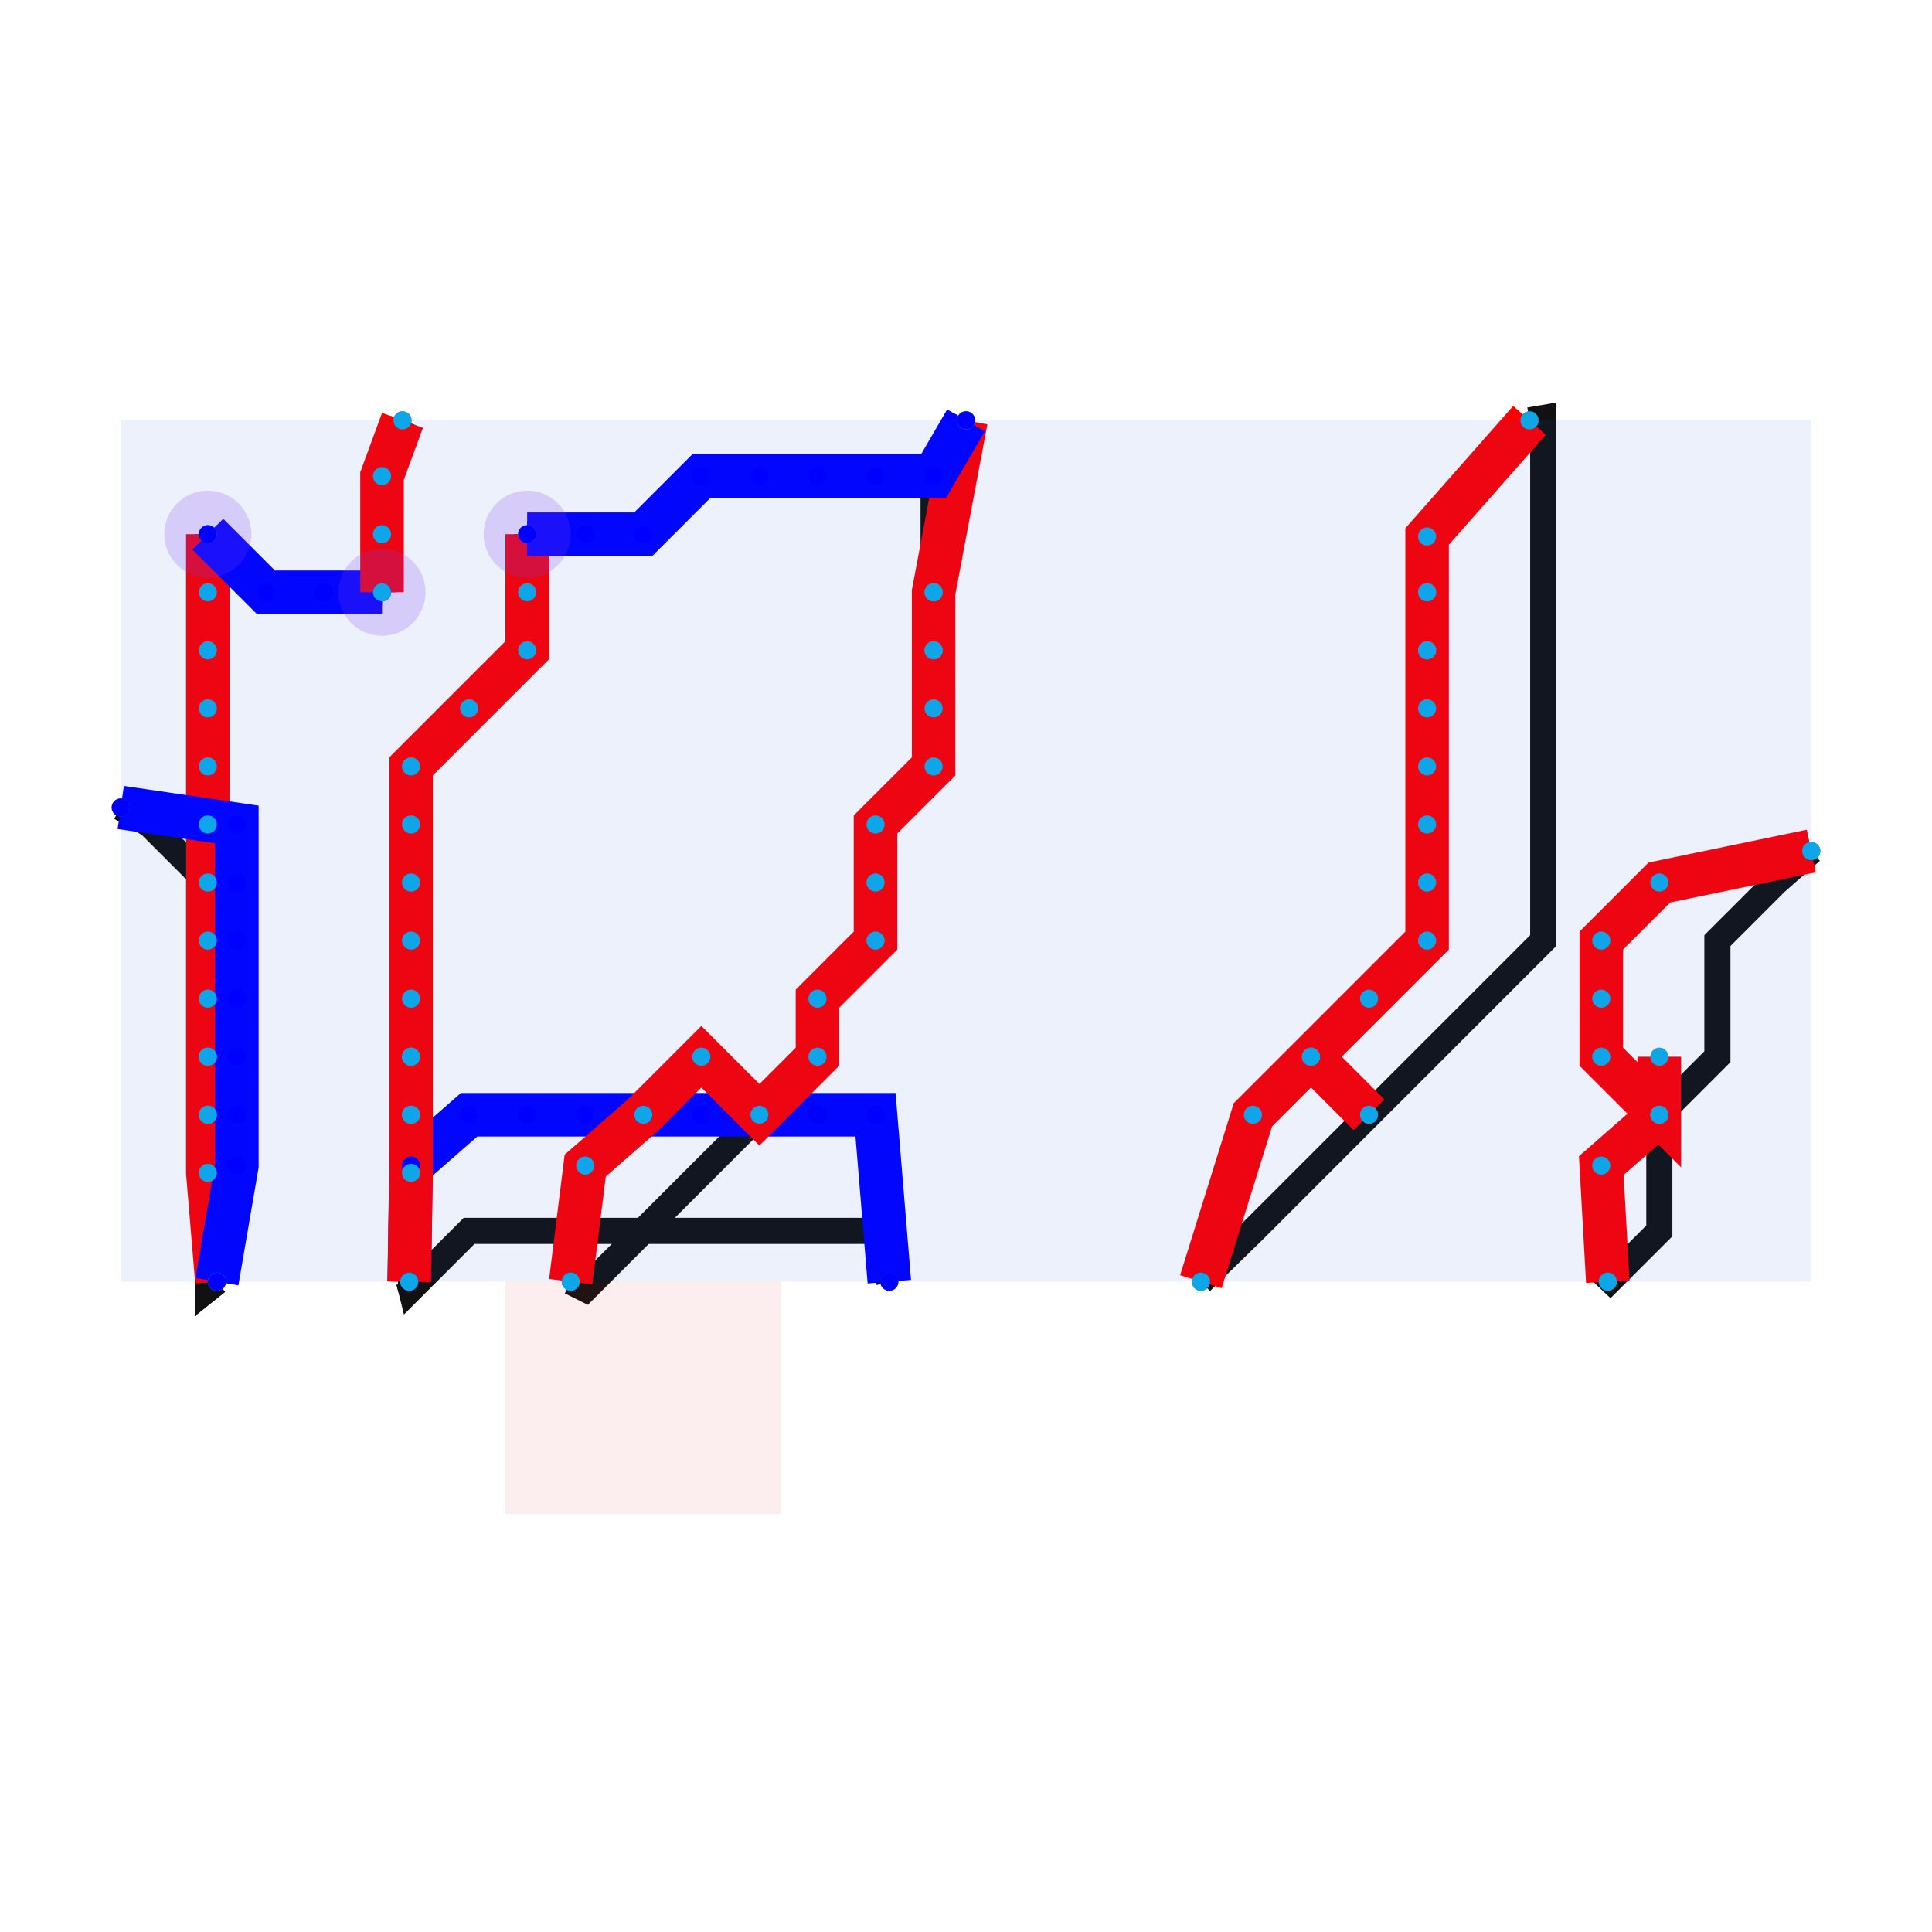
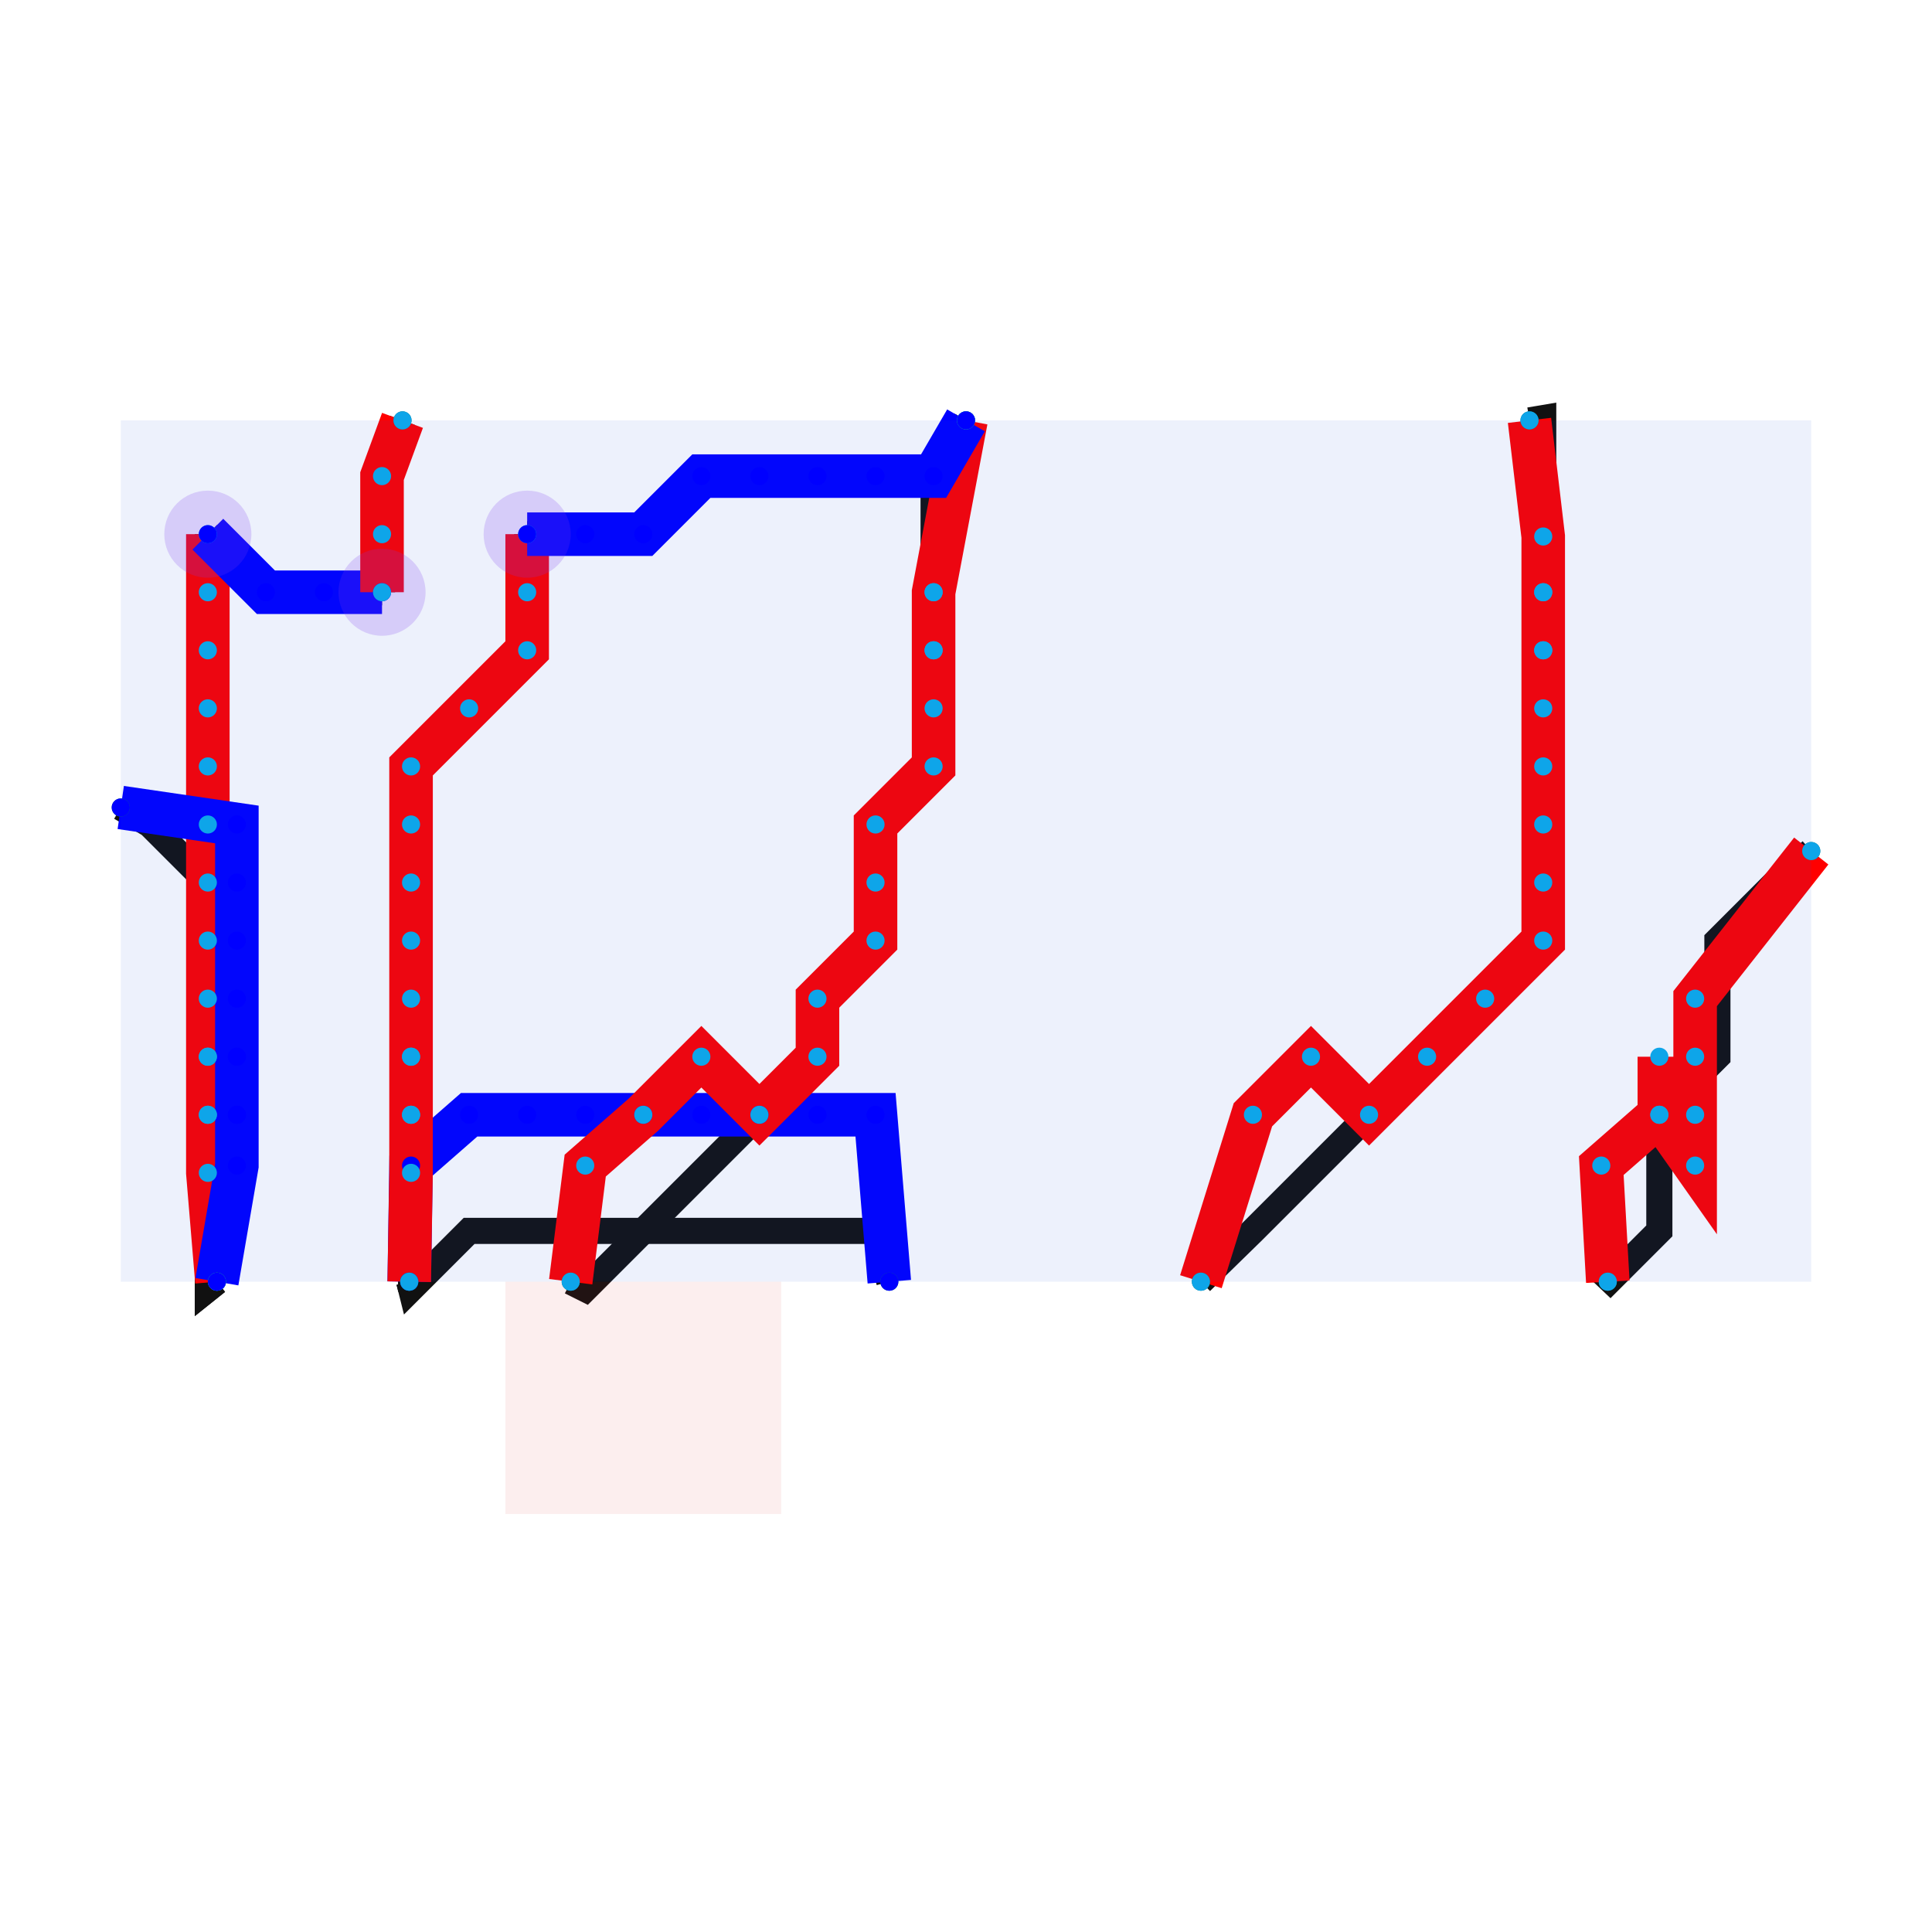
<svg xmlns="http://www.w3.org/2000/svg" width="640" height="640" viewBox="0 0 640 640">
  <rect width="100%" height="100%" fill="white" />
  <g>
    <polyline data-points="1.19375,-12.775 1.2000000000000002,-12.8 1.4000000000000001,-12.600000000000001 1.6,-12.600000000000001 1.8,-12.600000000000001 2,-12.600000000000001 2.2,-12.600000000000001 2.4000000000000004,-12.600000000000001 2.6000000000000005,-12.600000000000001 2.8000000000000007,-12.600000000000001 2.8475,-12.775" data-type="line" data-label="original:source_net_6_mst0" points="135.565,424.58 136.166,426.984 155.399,407.751 174.632,407.751 193.865,407.751 213.098,407.751 232.332,407.751 251.565,407.751 270.798,407.751 290.031,407.751 294.599,424.58" fill="none" stroke="#111111" stroke-width="8.655" />
  </g>
  <g>
    <polyline data-points="0.5312500000000008,-12.775 0.5,-12.8 0.5,-12.600000000000001 0.5,-12.400000000000002 0.5,-12.200000000000003 0.5,-12.000000000000004 0.5,-11.800000000000004 0.5,-11.600000000000005 0.5,-11.400000000000006 0.5,-11.200000000000006 0.5,-11.000000000000007 0.5,-10.800000000000008 0.5,-10.600000000000009 0.5,-10.40000000000001 0.5,-10.20000000000001" data-type="line" data-label="original:source_net_12" points="71.855,424.58 68.85,426.984 68.85,407.751 68.85,388.518 68.85,369.285 68.85,350.052 68.85,330.819 68.85,311.585 68.85,292.352 68.85,273.119 68.85,253.886 68.85,234.653 68.85,215.42 68.85,196.186 68.85,176.953" fill="none" stroke="#111111" stroke-width="8.655" />
  </g>
  <g>
    <polyline data-points="0.5,-10.20000000000001 0.5,-10.20000000000001 0.7,-10.40000000000001 0.8999999999999999,-10.40000000000001 1.0999999999999999,-10.40000000000001" data-type="line" data-label="original:source_net_12" points="68.85,176.953 68.85,176.953 88.083,196.186 107.316,196.186 126.549,196.186" fill="none" stroke="#111111" stroke-width="8.655" />
  </g>
  <g>
    <polyline data-points="1.0999999999999999,-10.40000000000001 1.0999999999999999,-10.40000000000001 1.0999999999999999,-10.20000000000001 1.0999999999999999,-10.00000000000001 1.1705457001021478,-9.807968978321702" data-type="line" data-label="original:source_net_12" points="126.549,196.186 126.549,196.186 126.549,176.953 126.549,157.72 133.333,139.253" fill="none" stroke="#111111" stroke-width="8.655" />
  </g>
  <g>
    <polyline data-points="5.322455650459661,-12.775 5.300000000000001,-12.8 5.500000000000001,-12.600000000000001 5.500000000000001,-12.400000000000002 5.500000000000001,-12.200000000000003 5.700000000000001,-12.000000000000004 5.700000000000001,-11.800000000000004 5.700000000000001,-11.600000000000005 5.900000000000001,-11.400000000000006 6.023274200612882,-11.291484489160851" data-type="line" data-label="original:source_net_15_mst1" points="532.605,424.58 530.446,426.984 549.679,407.751 549.679,388.518 549.679,369.285 568.912,350.052 568.912,330.819 568.912,311.585 588.145,292.352 600,281.917" fill="none" stroke="#111111" stroke-width="8.655" />
  </g>
  <g>
    <polyline data-points="5.052728500510735,-9.807968978321702 5.1000000000000005,-9.8 5.1000000000000005,-10 5.1000000000000005,-10.2 5.1000000000000005,-10.399999999999999 5.1000000000000005,-10.599999999999998 5.1000000000000005,-10.799999999999997 5.1000000000000005,-10.999999999999996 5.1000000000000005,-11.199999999999996 5.1000000000000005,-11.399999999999995 5.1000000000000005,-11.599999999999994 4.9,-11.799999999999994 4.7,-11.999999999999993 4.5,-12.199999999999992 4.3,-12.399999999999991 4.1,-12.59999999999999 3.920818550153221,-12.775" data-type="line" data-label="original:source_net_6_mst2" points="506.667,139.253 511.213,138.487 511.213,157.72 511.213,176.953 511.213,196.186 511.213,215.42 511.213,234.653 511.213,253.886 511.213,273.119 511.213,292.352 511.213,311.585 491.979,330.819 472.746,350.052 453.513,369.285 434.28,388.518 415.047,407.751 397.816,424.58" fill="none" stroke="#111111" stroke-width="8.655" />
  </g>
  <g>
    <polyline data-points="1.75,-12.775 1.8,-12.8 2,-12.600000000000001 2.2,-12.400000000000002 2.4000000000000004,-12.200000000000003 2.6000000000000005,-12.000000000000004 2.6000000000000005,-11.800000000000004 2.8000000000000007,-11.600000000000005 2.8000000000000007,-11.400000000000006 2.8000000000000007,-11.200000000000006 3.000000000000001,-11.000000000000007 3.000000000000001,-10.800000000000008 3.000000000000001,-10.600000000000009 3.000000000000001,-10.40000000000001 3.000000000000001,-10.20000000000001 3.000000000000001,-10.00000000000001 3.1116371003064414,-9.807968978321702" data-type="line" data-label="original:source_net_18" points="189.057,424.58 193.865,426.984 213.098,407.751 232.332,388.518 251.565,369.285 270.798,350.052 270.798,330.819 290.031,311.585 290.031,292.352 290.031,273.119 309.264,253.886 309.264,234.653 309.264,215.42 309.264,196.186 309.264,176.953 309.264,157.72 320,139.253" fill="none" stroke="#111111" stroke-width="8.655" />
  </g>
  <g>
    <polyline data-points="0.5312500000000008,-12.775 0.5,-12.8 0.5,-12.600000000000001 0.5,-12.400000000000002 0.5,-12.200000000000003 0.5,-12.000000000000004 0.5,-11.800000000000004 0.5,-11.600000000000005 0.5,-11.400000000000006 0.3,-11.200000000000006 0.20000000000000107,-11.14148448916085" data-type="line" data-label="original:source_net_13_mst2" points="71.855,424.58 68.85,426.984 68.85,407.751 68.85,388.518 68.85,369.285 68.85,350.052 68.85,330.819 68.85,311.585 68.85,292.352 49.617,273.119 40,267.492" fill="none" stroke="#111111" stroke-width="8.655" />
  </g>
  <g>
    <polyline data-points="1.19375,-12.775 1.2000000000000002,-12.8 1.2000000000000002,-12.600000000000001 1.2000000000000002,-12.400000000000002 1.2000000000000002,-12.200000000000003 1.2000000000000002,-12.000000000000004 1.2000000000000002,-11.800000000000004 1.2000000000000002,-11.600000000000005 1.2000000000000002,-11.400000000000006 1.2000000000000002,-11.200000000000006 1.2000000000000002,-11.000000000000007 1.4000000000000001,-10.800000000000008 1.6,-10.600000000000009 1.6,-10.40000000000001 1.6,-10.20000000000001" data-type="line" data-label="original:source_net_19" points="135.565,424.58 136.166,426.984 136.166,407.751 136.166,388.518 136.166,369.285 136.166,350.052 136.166,330.819 136.166,311.585 136.166,292.352 136.166,273.119 136.166,253.886 155.399,234.653 174.632,215.42 174.632,196.186 174.632,176.953" fill="none" stroke="#111111" stroke-width="8.655" />
  </g>
  <g>
    <polyline data-points="1.6,-10.20000000000001 1.6,-10.20000000000001 1.8,-10.20000000000001 2,-10.20000000000001 2.2,-10.00000000000001 2.4000000000000004,-10.00000000000001 2.6000000000000005,-10.00000000000001 2.8000000000000007,-10.00000000000001 3.000000000000001,-10.00000000000001 3.1116371003064414,-9.807968978321702" data-type="line" data-label="original:source_net_19" points="174.632,176.953 174.632,176.953 193.865,176.953 213.098,176.953 232.332,157.72 251.565,157.72 270.798,157.72 290.031,157.72 309.264,157.72 320,139.253" fill="none" stroke="#111111" stroke-width="8.655" />
  </g>
  <g>
    <polyline data-points="1.19375,-12.775 1.2000000000000002,-12.375 1.4000000000000001,-12.200000000000001 1.6,-12.200000000000001 1.8,-12.200000000000001 2,-12.200000000000001 2.2,-12.200000000000001 2.4000000000000004,-12.200000000000001 2.6000000000000005,-12.200000000000001 2.8000000000000007,-12.200000000000001 2.8475,-12.775" data-type="line" data-label="source_net_6_mst0" points="135.565,424.58 136.166,386.114 155.399,369.285 174.632,369.285 193.865,369.285 213.098,369.285 232.332,369.285 251.565,369.285 270.798,369.285 290.031,369.285 294.599,424.58" fill="none" stroke="#0000FF" stroke-width="14.425" />
  </g>
  <g>
    <polyline data-points="0.5312500000000008,-12.775 0.5,-12.4 0.5,-12.200000000000001 0.5,-12.000000000000002 0.5,-12.200000000000003 0.5,-12.000000000000004 0.5,-11.800000000000004 0.5,-11.600000000000005 0.5,-11.400000000000006 0.5,-11.200000000000006 0.5,-11.000000000000007 0.5,-10.800000000000008 0.5,-10.600000000000009 0.5,-10.40000000000001 0.5,-10.20000000000001" data-type="line" data-label="source_net_12" points="71.855,424.58 68.85,388.518 68.85,369.285 68.85,350.052 68.85,369.285 68.85,350.052 68.85,330.819 68.85,311.585 68.85,292.352 68.85,273.119 68.85,253.886 68.85,234.653 68.85,215.42 68.85,196.186 68.85,176.953" fill="none" stroke="#FF0000" stroke-width="14.425" />
  </g>
  <g>
    <polyline data-points="0.5,-10.20000000000001 0.5,-10.20000000000001 0.7,-10.40000000000001 0.8999999999999999,-10.40000000000001 1.0999999999999999,-10.40000000000001" data-type="line" data-label="source_net_12" points="68.85,176.953 68.85,176.953 88.083,196.186 107.316,196.186 126.549,196.186" fill="none" stroke="#0000FF" stroke-width="14.425" />
  </g>
  <g>
    <polyline data-points="1.0999999999999999,-10.40000000000001 1.0999999999999999,-10.40000000000001 1.0999999999999999,-10.20000000000001 1.0999999999999999,-10.00000000000001 1.1705457001021478,-9.807968978321702" data-type="line" data-label="source_net_12" points="126.549,196.186 126.549,196.186 126.549,176.953 126.549,157.72 133.333,139.253" fill="none" stroke="#FF0000" stroke-width="14.425" />
  </g>
  <g>
-     <polyline data-points="5.322455650459661,-12.775 5.300000000000001,-12.375 5.500000000000001,-12.200000000000001 5.500000000000001,-12.000000000000002 5.500000000000001,-12.200000000000003 5.300000000000001,-12.000000000000004 5.300000000000001,-11.800000000000004 5.300000000000001,-11.600000000000005 5.500000000000001,-11.400000000000006 6.023274200612882,-11.291484489160851" data-type="line" data-label="source_net_15_mst1" points="532.605,424.58 530.446,386.114 549.679,369.285 549.679,350.052 549.679,369.285 530.446,350.052 530.446,330.819 530.446,311.585 549.679,292.352 600,281.917" fill="none" stroke="#FF0000" stroke-width="14.425" />
-   </g>
-   <g>
-     <polyline data-points="5.052728500510735,-9.807968978321702 4.7,-10.207968978321702 4.7,-10.4 4.7,-10.6 4.7,-10.399999999999999 4.7,-10.599999999999998 4.7,-10.799999999999997 4.7,-10.999999999999996 4.7,-11.199999999999996 4.7,-11.399999999999995 4.7,-11.599999999999994 4.5,-11.799999999999994 4.3,-11.999999999999993 4.5,-12.199999999999992 4.3,-11.999999999999991 4.1,-12.19999999999999 3.920818550153221,-12.775" data-type="line" data-label="source_net_6_mst2" points="506.667,139.253 472.746,177.72 472.746,196.186 472.746,215.42 472.746,196.186 472.746,215.42 472.746,234.653 472.746,253.886 472.746,273.119 472.746,292.352 472.746,311.585 453.513,330.819 434.28,350.052 453.513,369.285 434.28,350.052 415.047,369.285 397.816,424.58" fill="none" stroke="#FF0000" stroke-width="14.425" />
+     <polyline data-points="5.322455650459661,-12.775 5.300000000000001,-12.375 5.500000000000001,-12.200000000000001 5.500000000000001,-12.000000000000002 5.500000000000001,-12.200000000000003 5.623274200612881,-12.375 5.623274200612881,-12.200000000000005 5.623274200612881,-12.000000000000005 5.623274200612881,-11.800000000000006 6.023274200612882,-11.291484489160851" data-type="line" data-label="source_net_15_mst1" points="532.605,424.58 530.446,386.114 549.679,369.285 549.679,350.052 549.679,369.285 561.534,386.114 561.534,369.285 561.534,350.052 561.534,330.819 600,281.917" fill="none" stroke="#FF0000" stroke-width="14.425" />
+   </g>
+   <g>
+     <polyline data-points="5.052728500510735,-9.807968978321702 5.1000000000000005,-10.207968978321702 5.1000000000000005,-10.4 5.1000000000000005,-10.6 5.1000000000000005,-10.399999999999999 5.1000000000000005,-10.599999999999998 5.1000000000000005,-10.799999999999997 5.1000000000000005,-10.999999999999996 5.1000000000000005,-11.199999999999996 5.1000000000000005,-11.399999999999995 5.1000000000000005,-11.599999999999994 4.9,-11.799999999999994 4.7,-11.999999999999993 4.5,-12.199999999999992 4.3,-11.999999999999991 4.1,-12.19999999999999 3.920818550153221,-12.775" data-type="line" data-label="source_net_6_mst2" points="506.667,139.253 511.213,177.72 511.213,196.186 511.213,215.42 511.213,196.186 511.213,215.42 511.213,234.653 511.213,253.886 511.213,273.119 511.213,292.352 511.213,311.585 491.979,330.819 472.746,350.052 453.513,369.285 434.28,350.052 415.047,369.285 397.816,424.58" fill="none" stroke="#FF0000" stroke-width="14.425" />
  </g>
  <g>
    <polyline data-points="1.75,-12.775 1.8,-12.375 2,-12.200000000000001 2.2,-12.000000000000002 2.4000000000000004,-12.200000000000003 2.6000000000000005,-12.000000000000004 2.6000000000000005,-11.800000000000004 2.8000000000000007,-11.600000000000005 2.8000000000000007,-11.400000000000006 2.8000000000000007,-11.200000000000006 3.000000000000001,-11.000000000000007 3.000000000000001,-10.800000000000008 3.000000000000001,-10.600000000000009 3.000000000000001,-10.40000000000001 3.000000000000001,-10.60000000000001 3.000000000000001,-10.400000000000011 3.1116371003064414,-9.807968978321702" data-type="line" data-label="source_net_18" points="189.057,424.58 193.865,386.114 213.098,369.285 232.332,350.052 251.565,369.285 270.798,350.052 270.798,330.819 290.031,311.585 290.031,292.352 290.031,273.119 309.264,253.886 309.264,234.653 309.264,215.42 309.264,196.186 309.264,215.42 309.264,196.186 320,139.253" fill="none" stroke="#FF0000" stroke-width="14.425" />
  </g>
  <g>
    <polyline data-points="0.5312500000000008,-12.775 0.6000000000000011,-12.375 0.6000000000000011,-12.200000000000001 0.6000000000000011,-12.000000000000002 0.6000000000000011,-12.200000000000003 0.6000000000000011,-12.000000000000004 0.6000000000000011,-11.800000000000004 0.6000000000000011,-11.600000000000005 0.6000000000000011,-11.400000000000006 0.6000000000000011,-11.200000000000006 0.20000000000000107,-11.14148448916085" data-type="line" data-label="source_net_13_mst2" points="71.855,424.58 78.466,386.114 78.466,369.285 78.466,350.052 78.466,369.285 78.466,350.052 78.466,330.819 78.466,311.585 78.466,292.352 78.466,273.119 40,267.492" fill="none" stroke="#0000FF" stroke-width="14.425" />
  </g>
  <g>
    <polyline data-points="1.19375,-12.775 1.2000000000000002,-12.4 1.2000000000000002,-12.200000000000001 1.2000000000000002,-12.000000000000002 1.2000000000000002,-12.200000000000003 1.2000000000000002,-12.000000000000004 1.2000000000000002,-11.800000000000004 1.2000000000000002,-11.600000000000005 1.2000000000000002,-11.400000000000006 1.2000000000000002,-11.200000000000006 1.2000000000000002,-11.000000000000007 1.4000000000000001,-10.800000000000008 1.6,-10.600000000000009 1.6,-10.40000000000001 1.6,-10.20000000000001" data-type="line" data-label="source_net_19" points="135.565,424.58 136.166,388.518 136.166,369.285 136.166,350.052 136.166,369.285 136.166,350.052 136.166,330.819 136.166,311.585 136.166,292.352 136.166,273.119 136.166,253.886 155.399,234.653 174.632,215.42 174.632,196.186 174.632,176.953" fill="none" stroke="#FF0000" stroke-width="14.425" />
  </g>
  <g>
    <polyline data-points="1.6,-10.20000000000001 1.6,-10.20000000000001 1.8,-10.20000000000001 2,-10.20000000000001 2.2,-10.00000000000001 2.4000000000000004,-10.00000000000001 2.6000000000000005,-10.00000000000001 2.8000000000000007,-10.00000000000001 3.000000000000001,-10.00000000000001 3.1116371003064414,-9.807968978321702" data-type="line" data-label="source_net_19" points="174.632,176.953 174.632,176.953 193.865,176.953 213.098,176.953 232.332,157.72 251.565,157.72 270.798,157.72 290.031,157.72 309.264,157.72 320,139.253" fill="none" stroke="#0000FF" stroke-width="14.425" />
  </g>
  <g>
    <rect data-type="rect" data-label="cmn_26" data-x="3.1116371003064414" data-y="-11.291484489160851" x="40" y="139.253" width="560" height="285.327" fill="rgba(29, 78, 216, 0.08)" stroke="#1d4ed8" stroke-width="0.01" />
  </g>
  <g>
    <rect data-type="rect" data-label="obstacle:rect:0" data-x="2" data-y="-13.175" x="167.42" y="424.58" width="91.358" height="76.933" fill="rgba(220, 38, 38, 0.08)" stroke="#dc2626" stroke-width="0.01" />
  </g>
  <circle data-type="circle" data-label="" data-x="0.5" data-y="-10.20000000000001" cx="68.85" cy="176.953" r="14.425" fill="rgba(124, 58, 237, 0.2)" stroke="#7c3aed" stroke-width="0.01" />
  <circle data-type="circle" data-label="" data-x="1.0999999999999999" data-y="-10.40000000000001" cx="126.549" cy="196.186" r="14.425" fill="rgba(124, 58, 237, 0.2)" stroke="#7c3aed" stroke-width="0.01" />
  <circle data-type="circle" data-label="" data-x="1.6" data-y="-10.20000000000001" cx="174.632" cy="176.953" r="14.425" fill="rgba(124, 58, 237, 0.2)" stroke="#7c3aed" stroke-width="0.01" />
  <g>
    <circle data-type="point" data-label="source_net_6_mst0" data-x="1.19375" data-y="-12.775" cx="135.565" cy="424.58" r="3" fill="#0f766e" />
  </g>
  <g>
    <circle data-type="point" data-label="source_net_6_mst0" data-x="2.8475" data-y="-12.775" cx="294.599" cy="424.58" r="3" fill="#0f766e" />
  </g>
  <g>
    <circle data-type="point" data-label="source_net_19" data-x="1.19375" data-y="-12.775" cx="135.565" cy="424.58" r="3" fill="#0f766e" />
  </g>
  <g>
    <circle data-type="point" data-label="source_net_19" data-x="3.1116371003064414" data-y="-9.807968978321702" cx="320" cy="139.253" r="3" fill="#0f766e" />
  </g>
  <g>
    <circle data-type="point" data-label="source_net_6_mst2" data-x="3.920818550153221" data-y="-12.775" cx="397.816" cy="424.58" r="3" fill="#0f766e" />
  </g>
  <g>
    <circle data-type="point" data-label="source_net_6_mst2" data-x="5.052728500510735" data-y="-9.807968978321702" cx="506.667" cy="139.253" r="3" fill="#0f766e" />
  </g>
  <g>
    <circle data-type="point" data-label="source_net_13_mst2" data-x="0.20000000000000107" data-y="-11.14148448916085" cx="40" cy="267.492" r="3" fill="#0f766e" />
  </g>
  <g>
    <circle data-type="point" data-label="source_net_13_mst2" data-x="0.5312500000000008" data-y="-12.775" cx="71.855" cy="424.58" r="3" fill="#0f766e" />
  </g>
  <g>
    <circle data-type="point" data-label="source_net_18" data-x="1.75" data-y="-12.775" cx="189.057" cy="424.58" r="3" fill="#0f766e" />
  </g>
  <g>
    <circle data-type="point" data-label="source_net_18" data-x="3.1116371003064414" data-y="-9.807968978321702" cx="320" cy="139.253" r="3" fill="#0f766e" />
  </g>
  <g>
    <circle data-type="point" data-label="source_net_12" data-x="1.1705457001021478" data-y="-9.807968978321702" cx="133.333" cy="139.253" r="3" fill="#0f766e" />
  </g>
  <g>
    <circle data-type="point" data-label="source_net_12" data-x="0.5312500000000008" data-y="-12.775" cx="71.855" cy="424.58" r="3" fill="#0f766e" />
  </g>
  <g>
    <circle data-type="point" data-label="source_net_15_mst1" data-x="5.322455650459661" data-y="-12.775" cx="532.605" cy="424.58" r="3" fill="#0f766e" />
  </g>
  <g>
    <circle data-type="point" data-label="source_net_15_mst1" data-x="6.023274200612882" data-y="-11.291484489160851" cx="600" cy="281.917" r="3" fill="#0f766e" />
  </g>
  <g>
    <circle data-type="point" data-label="" data-x="1.19375" data-y="-12.775" cx="135.565" cy="424.58" r="3" fill="#0000FF" />
  </g>
  <g>
    <circle data-type="point" data-label="" data-x="1.2000000000000002" data-y="-12.375" cx="136.166" cy="386.114" r="3" fill="#0000FF" />
  </g>
  <g>
    <circle data-type="point" data-label="" data-x="1.4000000000000001" data-y="-12.200000000000001" cx="155.399" cy="369.285" r="3" fill="#0000FF" />
  </g>
  <g>
    <circle data-type="point" data-label="" data-x="1.6" data-y="-12.200000000000001" cx="174.632" cy="369.285" r="3" fill="#0000FF" />
  </g>
  <g>
    <circle data-type="point" data-label="" data-x="1.8" data-y="-12.200000000000001" cx="193.865" cy="369.285" r="3" fill="#0000FF" />
  </g>
  <g>
    <circle data-type="point" data-label="" data-x="2" data-y="-12.200000000000001" cx="213.098" cy="369.285" r="3" fill="#0000FF" />
  </g>
  <g>
    <circle data-type="point" data-label="" data-x="2.2" data-y="-12.200000000000001" cx="232.332" cy="369.285" r="3" fill="#0000FF" />
  </g>
  <g>
    <circle data-type="point" data-label="" data-x="2.4000000000000004" data-y="-12.200000000000001" cx="251.565" cy="369.285" r="3" fill="#0000FF" />
  </g>
  <g>
    <circle data-type="point" data-label="" data-x="2.6000000000000005" data-y="-12.200000000000001" cx="270.798" cy="369.285" r="3" fill="#0000FF" />
  </g>
  <g>
    <circle data-type="point" data-label="" data-x="2.8000000000000007" data-y="-12.200000000000001" cx="290.031" cy="369.285" r="3" fill="#0000FF" />
  </g>
  <g>
    <circle data-type="point" data-label="" data-x="2.8475" data-y="-12.775" cx="294.599" cy="424.58" r="3" fill="#0000FF" />
  </g>
  <g>
    <circle data-type="point" data-label="" data-x="0.5312500000000008" data-y="-12.775" cx="71.855" cy="424.58" r="3" fill="#0ea5e9" />
  </g>
  <g>
    <circle data-type="point" data-label="" data-x="0.5" data-y="-12.4" cx="68.85" cy="388.518" r="3" fill="#0ea5e9" />
  </g>
  <g>
    <circle data-type="point" data-label="" data-x="0.5" data-y="-12.200000000000001" cx="68.85" cy="369.285" r="3" fill="#0ea5e9" />
  </g>
  <g>
    <circle data-type="point" data-label="" data-x="0.5" data-y="-12.000000000000002" cx="68.85" cy="350.052" r="3" fill="#0ea5e9" />
  </g>
  <g>
    <circle data-type="point" data-label="" data-x="0.5" data-y="-12.200000000000003" cx="68.85" cy="369.285" r="3" fill="#0ea5e9" />
  </g>
  <g>
    <circle data-type="point" data-label="" data-x="0.5" data-y="-12.000000000000004" cx="68.85" cy="350.052" r="3" fill="#0ea5e9" />
  </g>
  <g>
    <circle data-type="point" data-label="" data-x="0.5" data-y="-11.800000000000004" cx="68.85" cy="330.819" r="3" fill="#0ea5e9" />
  </g>
  <g>
    <circle data-type="point" data-label="" data-x="0.5" data-y="-11.600000000000005" cx="68.85" cy="311.585" r="3" fill="#0ea5e9" />
  </g>
  <g>
    <circle data-type="point" data-label="" data-x="0.5" data-y="-11.400000000000006" cx="68.85" cy="292.352" r="3" fill="#0ea5e9" />
  </g>
  <g>
    <circle data-type="point" data-label="" data-x="0.5" data-y="-11.200000000000006" cx="68.85" cy="273.119" r="3" fill="#0ea5e9" />
  </g>
  <g>
    <circle data-type="point" data-label="" data-x="0.5" data-y="-11.000000000000007" cx="68.85" cy="253.886" r="3" fill="#0ea5e9" />
  </g>
  <g>
    <circle data-type="point" data-label="" data-x="0.5" data-y="-10.800000000000008" cx="68.85" cy="234.653" r="3" fill="#0ea5e9" />
  </g>
  <g>
    <circle data-type="point" data-label="" data-x="0.5" data-y="-10.600000000000009" cx="68.85" cy="215.42" r="3" fill="#0ea5e9" />
  </g>
  <g>
    <circle data-type="point" data-label="" data-x="0.5" data-y="-10.40000000000001" cx="68.85" cy="196.186" r="3" fill="#0ea5e9" />
  </g>
  <g>
    <circle data-type="point" data-label="" data-x="0.5" data-y="-10.20000000000001" cx="68.85" cy="176.953" r="3" fill="#0ea5e9" />
  </g>
  <g>
    <circle data-type="point" data-label="" data-x="0.5" data-y="-10.20000000000001" cx="68.85" cy="176.953" r="3" fill="#0000FF" />
  </g>
  <g>
    <circle data-type="point" data-label="" data-x="0.7" data-y="-10.40000000000001" cx="88.083" cy="196.186" r="3" fill="#0000FF" />
  </g>
  <g>
    <circle data-type="point" data-label="" data-x="0.8999999999999999" data-y="-10.40000000000001" cx="107.316" cy="196.186" r="3" fill="#0000FF" />
  </g>
  <g>
    <circle data-type="point" data-label="" data-x="1.0999999999999999" data-y="-10.40000000000001" cx="126.549" cy="196.186" r="3" fill="#0000FF" />
  </g>
  <g>
    <circle data-type="point" data-label="" data-x="1.0999999999999999" data-y="-10.40000000000001" cx="126.549" cy="196.186" r="3" fill="#0ea5e9" />
  </g>
  <g>
    <circle data-type="point" data-label="" data-x="1.0999999999999999" data-y="-10.20000000000001" cx="126.549" cy="176.953" r="3" fill="#0ea5e9" />
  </g>
  <g>
    <circle data-type="point" data-label="" data-x="1.0999999999999999" data-y="-10.00000000000001" cx="126.549" cy="157.72" r="3" fill="#0ea5e9" />
  </g>
  <g>
    <circle data-type="point" data-label="" data-x="1.1705457001021478" data-y="-9.807968978321702" cx="133.333" cy="139.253" r="3" fill="#0ea5e9" />
  </g>
  <g>
    <circle data-type="point" data-label="" data-x="5.322455650459661" data-y="-12.775" cx="532.605" cy="424.58" r="3" fill="#0ea5e9" />
  </g>
  <g>
    <circle data-type="point" data-label="" data-x="5.300000000000001" data-y="-12.375" cx="530.446" cy="386.114" r="3" fill="#0ea5e9" />
  </g>
  <g>
    <circle data-type="point" data-label="" data-x="5.500000000000001" data-y="-12.200000000000001" cx="549.679" cy="369.285" r="3" fill="#0ea5e9" />
  </g>
  <g>
    <circle data-type="point" data-label="" data-x="5.500000000000001" data-y="-12.000000000000002" cx="549.679" cy="350.052" r="3" fill="#0ea5e9" />
  </g>
  <g>
    <circle data-type="point" data-label="" data-x="5.500000000000001" data-y="-12.200000000000003" cx="549.679" cy="369.285" r="3" fill="#0ea5e9" />
  </g>
  <g>
-     <circle data-type="point" data-label="" data-x="5.300000000000001" data-y="-12.000000000000004" cx="530.446" cy="350.052" r="3" fill="#0ea5e9" />
-   </g>
-   <g>
-     <circle data-type="point" data-label="" data-x="5.300000000000001" data-y="-11.800000000000004" cx="530.446" cy="330.819" r="3" fill="#0ea5e9" />
-   </g>
-   <g>
-     <circle data-type="point" data-label="" data-x="5.300000000000001" data-y="-11.600000000000005" cx="530.446" cy="311.585" r="3" fill="#0ea5e9" />
-   </g>
-   <g>
-     <circle data-type="point" data-label="" data-x="5.500000000000001" data-y="-11.400000000000006" cx="549.679" cy="292.352" r="3" fill="#0ea5e9" />
+     <circle data-type="point" data-label="" data-x="5.623274200612881" data-y="-12.375" cx="561.534" cy="386.114" r="3" fill="#0ea5e9" />
+   </g>
+   <g>
+     <circle data-type="point" data-label="" data-x="5.623274200612881" data-y="-12.200000000000005" cx="561.534" cy="369.285" r="3" fill="#0ea5e9" />
+   </g>
+   <g>
+     <circle data-type="point" data-label="" data-x="5.623274200612881" data-y="-12.000000000000005" cx="561.534" cy="350.052" r="3" fill="#0ea5e9" />
+   </g>
+   <g>
+     <circle data-type="point" data-label="" data-x="5.623274200612881" data-y="-11.800000000000006" cx="561.534" cy="330.819" r="3" fill="#0ea5e9" />
  </g>
  <g>
    <circle data-type="point" data-label="" data-x="6.023274200612882" data-y="-11.291484489160851" cx="600" cy="281.917" r="3" fill="#0ea5e9" />
  </g>
  <g>
    <circle data-type="point" data-label="" data-x="5.052728500510735" data-y="-9.807968978321702" cx="506.667" cy="139.253" r="3" fill="#0ea5e9" />
  </g>
  <g>
-     <circle data-type="point" data-label="" data-x="4.7" data-y="-10.207968978321702" cx="472.746" cy="177.72" r="3" fill="#0ea5e9" />
-   </g>
-   <g>
-     <circle data-type="point" data-label="" data-x="4.7" data-y="-10.4" cx="472.746" cy="196.186" r="3" fill="#0ea5e9" />
-   </g>
-   <g>
-     <circle data-type="point" data-label="" data-x="4.7" data-y="-10.6" cx="472.746" cy="215.42" r="3" fill="#0ea5e9" />
-   </g>
-   <g>
-     <circle data-type="point" data-label="" data-x="4.7" data-y="-10.399999999999999" cx="472.746" cy="196.186" r="3" fill="#0ea5e9" />
-   </g>
-   <g>
-     <circle data-type="point" data-label="" data-x="4.7" data-y="-10.599999999999998" cx="472.746" cy="215.42" r="3" fill="#0ea5e9" />
-   </g>
-   <g>
-     <circle data-type="point" data-label="" data-x="4.7" data-y="-10.799999999999997" cx="472.746" cy="234.653" r="3" fill="#0ea5e9" />
-   </g>
-   <g>
-     <circle data-type="point" data-label="" data-x="4.7" data-y="-10.999999999999996" cx="472.746" cy="253.886" r="3" fill="#0ea5e9" />
-   </g>
-   <g>
-     <circle data-type="point" data-label="" data-x="4.7" data-y="-11.199999999999996" cx="472.746" cy="273.119" r="3" fill="#0ea5e9" />
-   </g>
-   <g>
-     <circle data-type="point" data-label="" data-x="4.7" data-y="-11.399999999999995" cx="472.746" cy="292.352" r="3" fill="#0ea5e9" />
-   </g>
-   <g>
-     <circle data-type="point" data-label="" data-x="4.7" data-y="-11.599999999999994" cx="472.746" cy="311.585" r="3" fill="#0ea5e9" />
-   </g>
-   <g>
-     <circle data-type="point" data-label="" data-x="4.5" data-y="-11.799999999999994" cx="453.513" cy="330.819" r="3" fill="#0ea5e9" />
-   </g>
-   <g>
-     <circle data-type="point" data-label="" data-x="4.3" data-y="-11.999999999999993" cx="434.28" cy="350.052" r="3" fill="#0ea5e9" />
+     <circle data-type="point" data-label="" data-x="5.1000000000000005" data-y="-10.207968978321702" cx="511.213" cy="177.72" r="3" fill="#0ea5e9" />
+   </g>
+   <g>
+     <circle data-type="point" data-label="" data-x="5.1000000000000005" data-y="-10.4" cx="511.213" cy="196.186" r="3" fill="#0ea5e9" />
+   </g>
+   <g>
+     <circle data-type="point" data-label="" data-x="5.1000000000000005" data-y="-10.6" cx="511.213" cy="215.42" r="3" fill="#0ea5e9" />
+   </g>
+   <g>
+     <circle data-type="point" data-label="" data-x="5.1000000000000005" data-y="-10.399999999999999" cx="511.213" cy="196.186" r="3" fill="#0ea5e9" />
+   </g>
+   <g>
+     <circle data-type="point" data-label="" data-x="5.1000000000000005" data-y="-10.599999999999998" cx="511.213" cy="215.42" r="3" fill="#0ea5e9" />
+   </g>
+   <g>
+     <circle data-type="point" data-label="" data-x="5.1000000000000005" data-y="-10.799999999999997" cx="511.213" cy="234.653" r="3" fill="#0ea5e9" />
+   </g>
+   <g>
+     <circle data-type="point" data-label="" data-x="5.1000000000000005" data-y="-10.999999999999996" cx="511.213" cy="253.886" r="3" fill="#0ea5e9" />
+   </g>
+   <g>
+     <circle data-type="point" data-label="" data-x="5.1000000000000005" data-y="-11.199999999999996" cx="511.213" cy="273.119" r="3" fill="#0ea5e9" />
+   </g>
+   <g>
+     <circle data-type="point" data-label="" data-x="5.1000000000000005" data-y="-11.399999999999995" cx="511.213" cy="292.352" r="3" fill="#0ea5e9" />
+   </g>
+   <g>
+     <circle data-type="point" data-label="" data-x="5.1000000000000005" data-y="-11.599999999999994" cx="511.213" cy="311.585" r="3" fill="#0ea5e9" />
+   </g>
+   <g>
+     <circle data-type="point" data-label="" data-x="4.9" data-y="-11.799999999999994" cx="491.979" cy="330.819" r="3" fill="#0ea5e9" />
+   </g>
+   <g>
+     <circle data-type="point" data-label="" data-x="4.7" data-y="-11.999999999999993" cx="472.746" cy="350.052" r="3" fill="#0ea5e9" />
  </g>
  <g>
    <circle data-type="point" data-label="" data-x="4.5" data-y="-12.199999999999992" cx="453.513" cy="369.285" r="3" fill="#0ea5e9" />
  </g>
  <g>
    <circle data-type="point" data-label="" data-x="4.3" data-y="-11.999999999999991" cx="434.28" cy="350.052" r="3" fill="#0ea5e9" />
  </g>
  <g>
    <circle data-type="point" data-label="" data-x="4.1" data-y="-12.19999999999999" cx="415.047" cy="369.285" r="3" fill="#0ea5e9" />
  </g>
  <g>
    <circle data-type="point" data-label="" data-x="3.920818550153221" data-y="-12.775" cx="397.816" cy="424.58" r="3" fill="#0ea5e9" />
  </g>
  <g>
    <circle data-type="point" data-label="" data-x="1.75" data-y="-12.775" cx="189.057" cy="424.58" r="3" fill="#0ea5e9" />
  </g>
  <g>
    <circle data-type="point" data-label="" data-x="1.8" data-y="-12.375" cx="193.865" cy="386.114" r="3" fill="#0ea5e9" />
  </g>
  <g>
    <circle data-type="point" data-label="" data-x="2" data-y="-12.200000000000001" cx="213.098" cy="369.285" r="3" fill="#0ea5e9" />
  </g>
  <g>
    <circle data-type="point" data-label="" data-x="2.2" data-y="-12.000000000000002" cx="232.332" cy="350.052" r="3" fill="#0ea5e9" />
  </g>
  <g>
    <circle data-type="point" data-label="" data-x="2.4000000000000004" data-y="-12.200000000000003" cx="251.565" cy="369.285" r="3" fill="#0ea5e9" />
  </g>
  <g>
    <circle data-type="point" data-label="" data-x="2.6000000000000005" data-y="-12.000000000000004" cx="270.798" cy="350.052" r="3" fill="#0ea5e9" />
  </g>
  <g>
    <circle data-type="point" data-label="" data-x="2.6000000000000005" data-y="-11.800000000000004" cx="270.798" cy="330.819" r="3" fill="#0ea5e9" />
  </g>
  <g>
    <circle data-type="point" data-label="" data-x="2.8000000000000007" data-y="-11.600000000000005" cx="290.031" cy="311.585" r="3" fill="#0ea5e9" />
  </g>
  <g>
    <circle data-type="point" data-label="" data-x="2.8000000000000007" data-y="-11.400000000000006" cx="290.031" cy="292.352" r="3" fill="#0ea5e9" />
  </g>
  <g>
    <circle data-type="point" data-label="" data-x="2.8000000000000007" data-y="-11.200000000000006" cx="290.031" cy="273.119" r="3" fill="#0ea5e9" />
  </g>
  <g>
    <circle data-type="point" data-label="" data-x="3.000000000000001" data-y="-11.000000000000007" cx="309.264" cy="253.886" r="3" fill="#0ea5e9" />
  </g>
  <g>
    <circle data-type="point" data-label="" data-x="3.000000000000001" data-y="-10.800000000000008" cx="309.264" cy="234.653" r="3" fill="#0ea5e9" />
  </g>
  <g>
    <circle data-type="point" data-label="" data-x="3.000000000000001" data-y="-10.600000000000009" cx="309.264" cy="215.42" r="3" fill="#0ea5e9" />
  </g>
  <g>
    <circle data-type="point" data-label="" data-x="3.000000000000001" data-y="-10.40000000000001" cx="309.264" cy="196.186" r="3" fill="#0ea5e9" />
  </g>
  <g>
    <circle data-type="point" data-label="" data-x="3.000000000000001" data-y="-10.60000000000001" cx="309.264" cy="215.42" r="3" fill="#0ea5e9" />
  </g>
  <g>
    <circle data-type="point" data-label="" data-x="3.000000000000001" data-y="-10.400000000000011" cx="309.264" cy="196.186" r="3" fill="#0ea5e9" />
  </g>
  <g>
    <circle data-type="point" data-label="" data-x="3.1116371003064414" data-y="-9.807968978321702" cx="320" cy="139.253" r="3" fill="#0ea5e9" />
  </g>
  <g>
    <circle data-type="point" data-label="" data-x="0.5312500000000008" data-y="-12.775" cx="71.855" cy="424.58" r="3" fill="#0000FF" />
  </g>
  <g>
    <circle data-type="point" data-label="" data-x="0.6000000000000011" data-y="-12.375" cx="78.466" cy="386.114" r="3" fill="#0000FF" />
  </g>
  <g>
    <circle data-type="point" data-label="" data-x="0.6000000000000011" data-y="-12.200000000000001" cx="78.466" cy="369.285" r="3" fill="#0000FF" />
  </g>
  <g>
    <circle data-type="point" data-label="" data-x="0.6000000000000011" data-y="-12.000000000000002" cx="78.466" cy="350.052" r="3" fill="#0000FF" />
  </g>
  <g>
    <circle data-type="point" data-label="" data-x="0.6000000000000011" data-y="-12.200000000000003" cx="78.466" cy="369.285" r="3" fill="#0000FF" />
  </g>
  <g>
    <circle data-type="point" data-label="" data-x="0.6000000000000011" data-y="-12.000000000000004" cx="78.466" cy="350.052" r="3" fill="#0000FF" />
  </g>
  <g>
    <circle data-type="point" data-label="" data-x="0.6000000000000011" data-y="-11.800000000000004" cx="78.466" cy="330.819" r="3" fill="#0000FF" />
  </g>
  <g>
    <circle data-type="point" data-label="" data-x="0.6000000000000011" data-y="-11.600000000000005" cx="78.466" cy="311.585" r="3" fill="#0000FF" />
  </g>
  <g>
    <circle data-type="point" data-label="" data-x="0.6000000000000011" data-y="-11.400000000000006" cx="78.466" cy="292.352" r="3" fill="#0000FF" />
  </g>
  <g>
    <circle data-type="point" data-label="" data-x="0.6000000000000011" data-y="-11.200000000000006" cx="78.466" cy="273.119" r="3" fill="#0000FF" />
  </g>
  <g>
    <circle data-type="point" data-label="" data-x="0.20000000000000107" data-y="-11.14148448916085" cx="40" cy="267.492" r="3" fill="#0000FF" />
  </g>
  <g>
    <circle data-type="point" data-label="" data-x="1.19375" data-y="-12.775" cx="135.565" cy="424.58" r="3" fill="#0ea5e9" />
  </g>
  <g>
    <circle data-type="point" data-label="" data-x="1.2000000000000002" data-y="-12.4" cx="136.166" cy="388.518" r="3" fill="#0ea5e9" />
  </g>
  <g>
    <circle data-type="point" data-label="" data-x="1.2000000000000002" data-y="-12.200000000000001" cx="136.166" cy="369.285" r="3" fill="#0ea5e9" />
  </g>
  <g>
    <circle data-type="point" data-label="" data-x="1.2000000000000002" data-y="-12.000000000000002" cx="136.166" cy="350.052" r="3" fill="#0ea5e9" />
  </g>
  <g>
    <circle data-type="point" data-label="" data-x="1.2000000000000002" data-y="-12.200000000000003" cx="136.166" cy="369.285" r="3" fill="#0ea5e9" />
  </g>
  <g>
    <circle data-type="point" data-label="" data-x="1.2000000000000002" data-y="-12.000000000000004" cx="136.166" cy="350.052" r="3" fill="#0ea5e9" />
  </g>
  <g>
    <circle data-type="point" data-label="" data-x="1.2000000000000002" data-y="-11.800000000000004" cx="136.166" cy="330.819" r="3" fill="#0ea5e9" />
  </g>
  <g>
    <circle data-type="point" data-label="" data-x="1.2000000000000002" data-y="-11.600000000000005" cx="136.166" cy="311.585" r="3" fill="#0ea5e9" />
  </g>
  <g>
    <circle data-type="point" data-label="" data-x="1.2000000000000002" data-y="-11.400000000000006" cx="136.166" cy="292.352" r="3" fill="#0ea5e9" />
  </g>
  <g>
    <circle data-type="point" data-label="" data-x="1.2000000000000002" data-y="-11.200000000000006" cx="136.166" cy="273.119" r="3" fill="#0ea5e9" />
  </g>
  <g>
    <circle data-type="point" data-label="" data-x="1.2000000000000002" data-y="-11.000000000000007" cx="136.166" cy="253.886" r="3" fill="#0ea5e9" />
  </g>
  <g>
    <circle data-type="point" data-label="" data-x="1.4000000000000001" data-y="-10.800000000000008" cx="155.399" cy="234.653" r="3" fill="#0ea5e9" />
  </g>
  <g>
    <circle data-type="point" data-label="" data-x="1.6" data-y="-10.600000000000009" cx="174.632" cy="215.42" r="3" fill="#0ea5e9" />
  </g>
  <g>
    <circle data-type="point" data-label="" data-x="1.6" data-y="-10.40000000000001" cx="174.632" cy="196.186" r="3" fill="#0ea5e9" />
  </g>
  <g>
    <circle data-type="point" data-label="" data-x="1.6" data-y="-10.20000000000001" cx="174.632" cy="176.953" r="3" fill="#0ea5e9" />
  </g>
  <g>
    <circle data-type="point" data-label="" data-x="1.6" data-y="-10.20000000000001" cx="174.632" cy="176.953" r="3" fill="#0000FF" />
  </g>
  <g>
    <circle data-type="point" data-label="" data-x="1.8" data-y="-10.20000000000001" cx="193.865" cy="176.953" r="3" fill="#0000FF" />
  </g>
  <g>
    <circle data-type="point" data-label="" data-x="2" data-y="-10.20000000000001" cx="213.098" cy="176.953" r="3" fill="#0000FF" />
  </g>
  <g>
    <circle data-type="point" data-label="" data-x="2.2" data-y="-10.00000000000001" cx="232.332" cy="157.72" r="3" fill="#0000FF" />
  </g>
  <g>
    <circle data-type="point" data-label="" data-x="2.4000000000000004" data-y="-10.00000000000001" cx="251.565" cy="157.72" r="3" fill="#0000FF" />
  </g>
  <g>
    <circle data-type="point" data-label="" data-x="2.6000000000000005" data-y="-10.00000000000001" cx="270.798" cy="157.72" r="3" fill="#0000FF" />
  </g>
  <g>
    <circle data-type="point" data-label="" data-x="2.8000000000000007" data-y="-10.00000000000001" cx="290.031" cy="157.72" r="3" fill="#0000FF" />
  </g>
  <g>
    <circle data-type="point" data-label="" data-x="3.000000000000001" data-y="-10.00000000000001" cx="309.264" cy="157.72" r="3" fill="#0000FF" />
  </g>
  <g>
    <circle data-type="point" data-label="" data-x="3.1116371003064414" data-y="-9.807968978321702" cx="320" cy="139.253" r="3" fill="#0000FF" />
  </g>
  <g id="crosshair" style="display: none">
    <line id="crosshair-h" y1="0" y2="640" stroke="#666" stroke-width="0.5" />
    <line id="crosshair-v" x1="0" x2="640" stroke="#666" stroke-width="0.5" />
    <text id="coordinates" font-family="monospace" font-size="12" fill="#666" />
  </g>
</svg>
